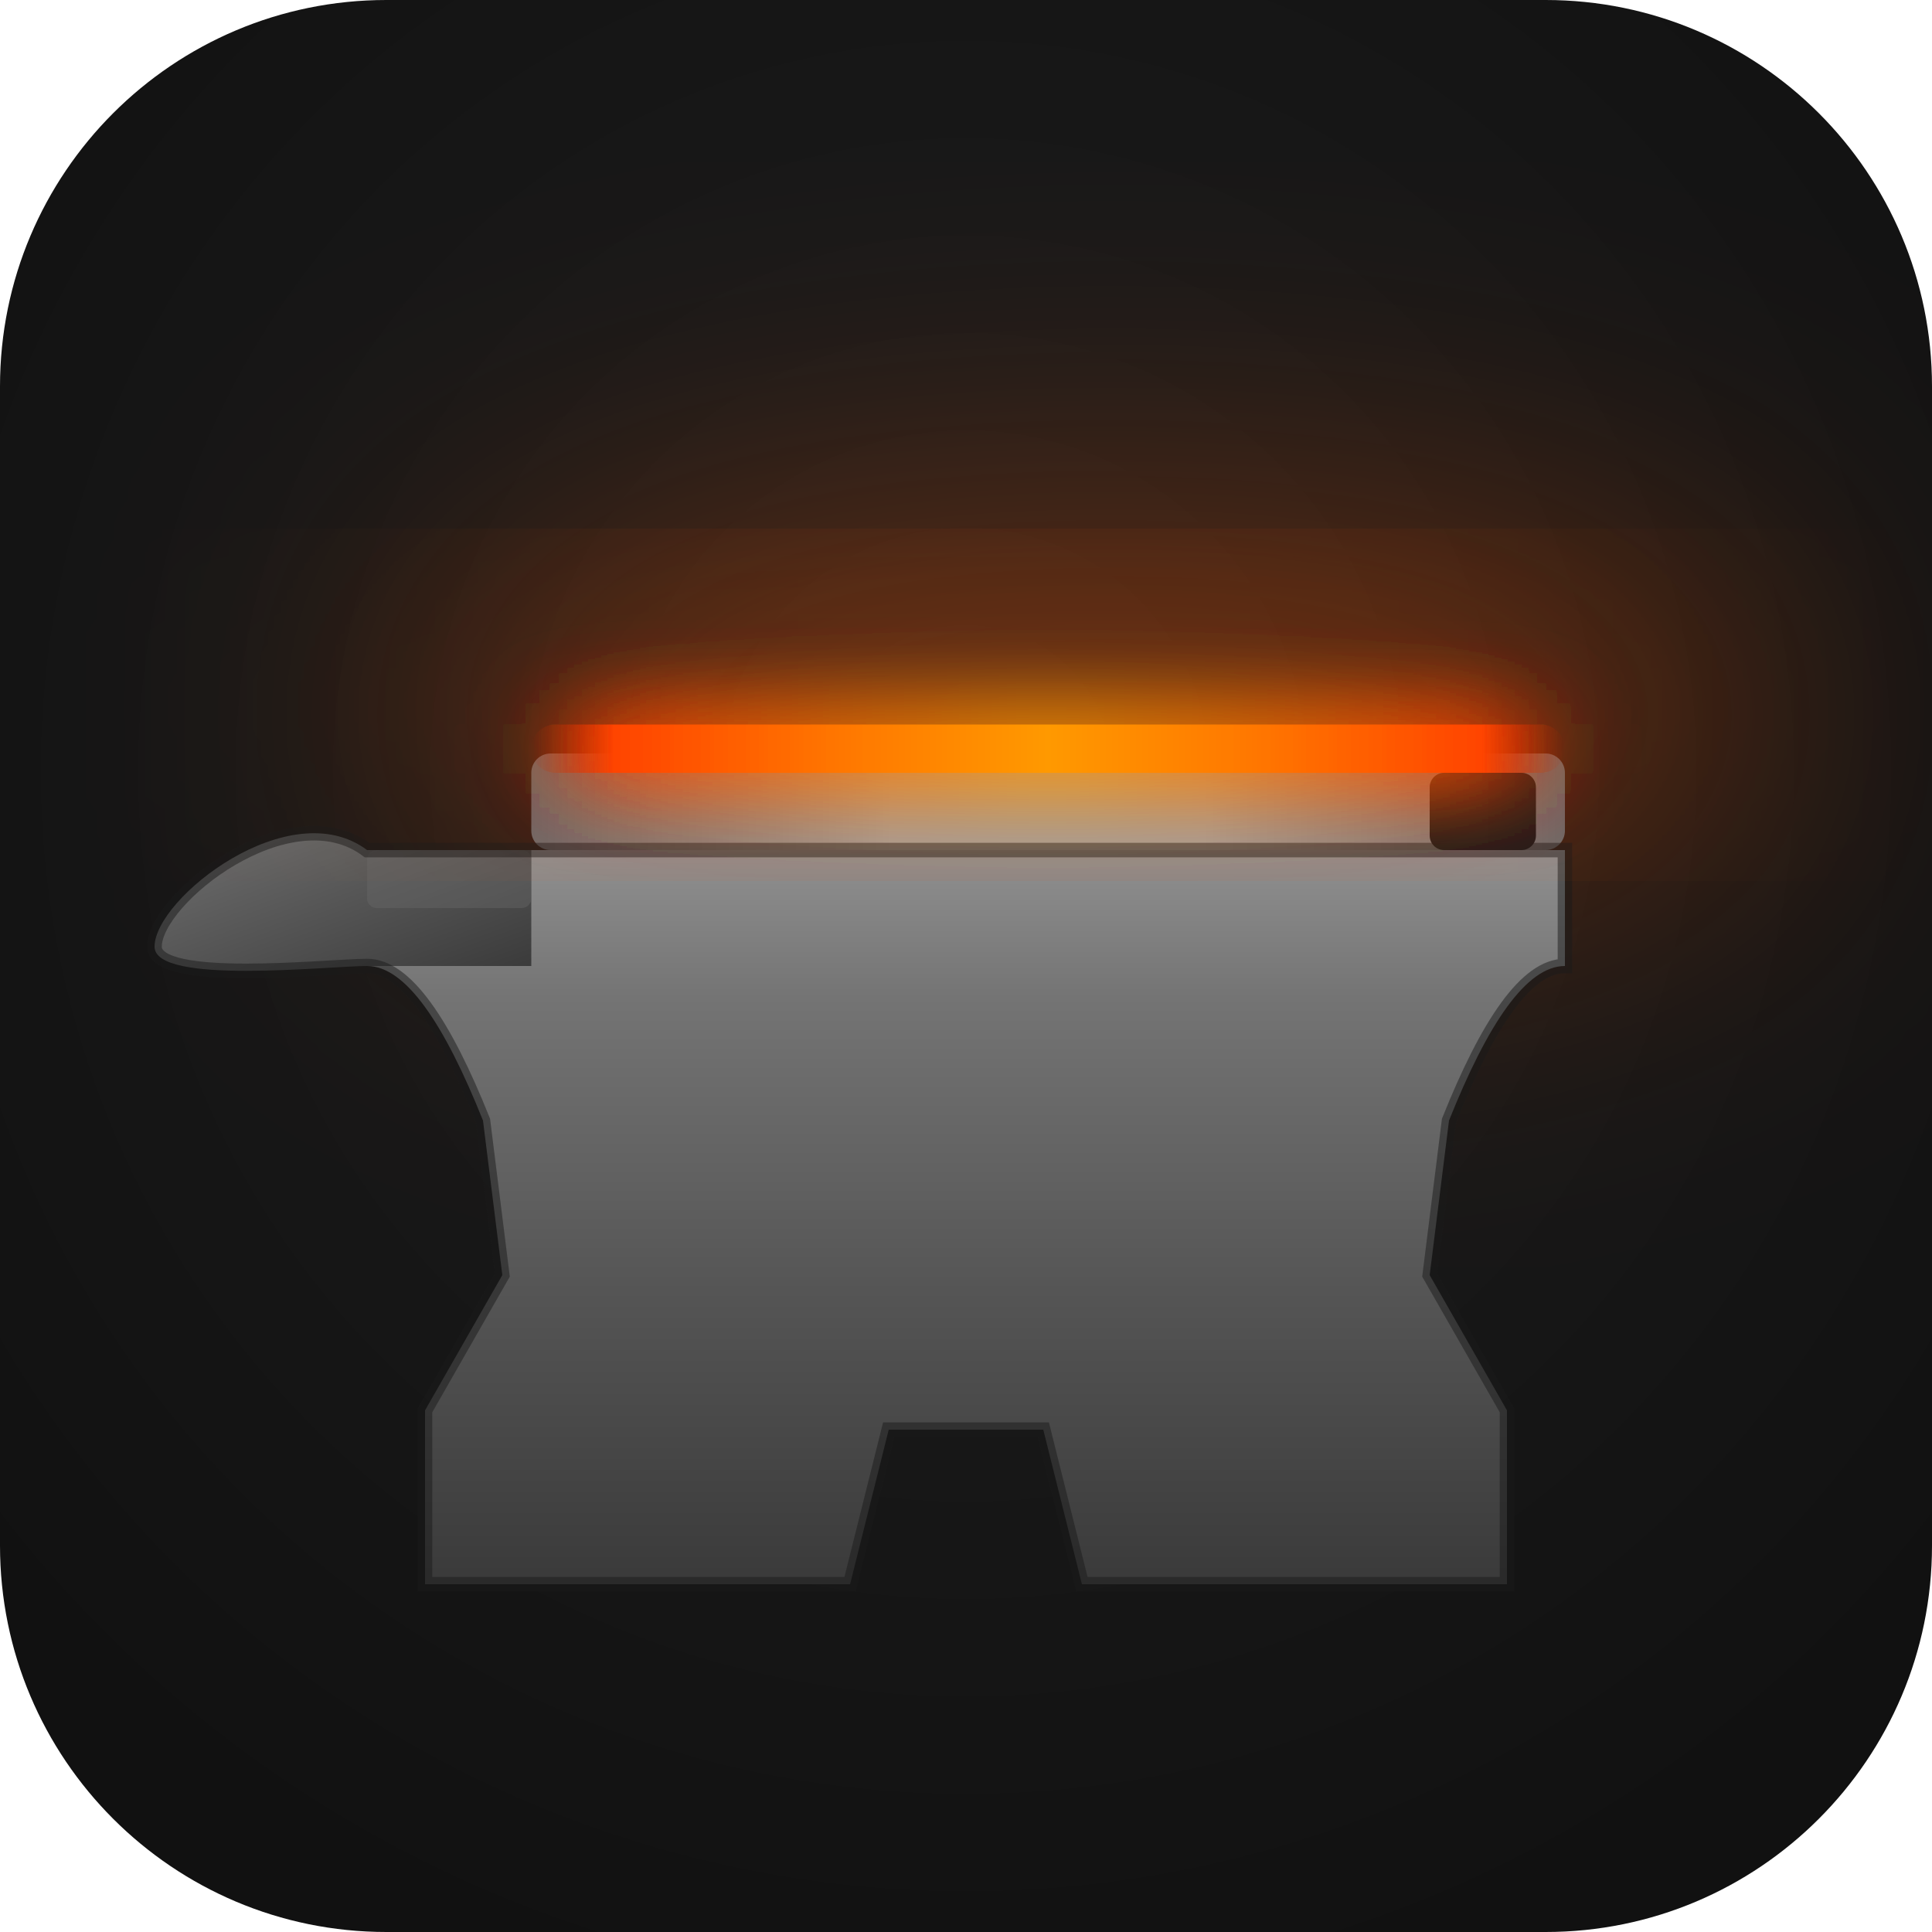
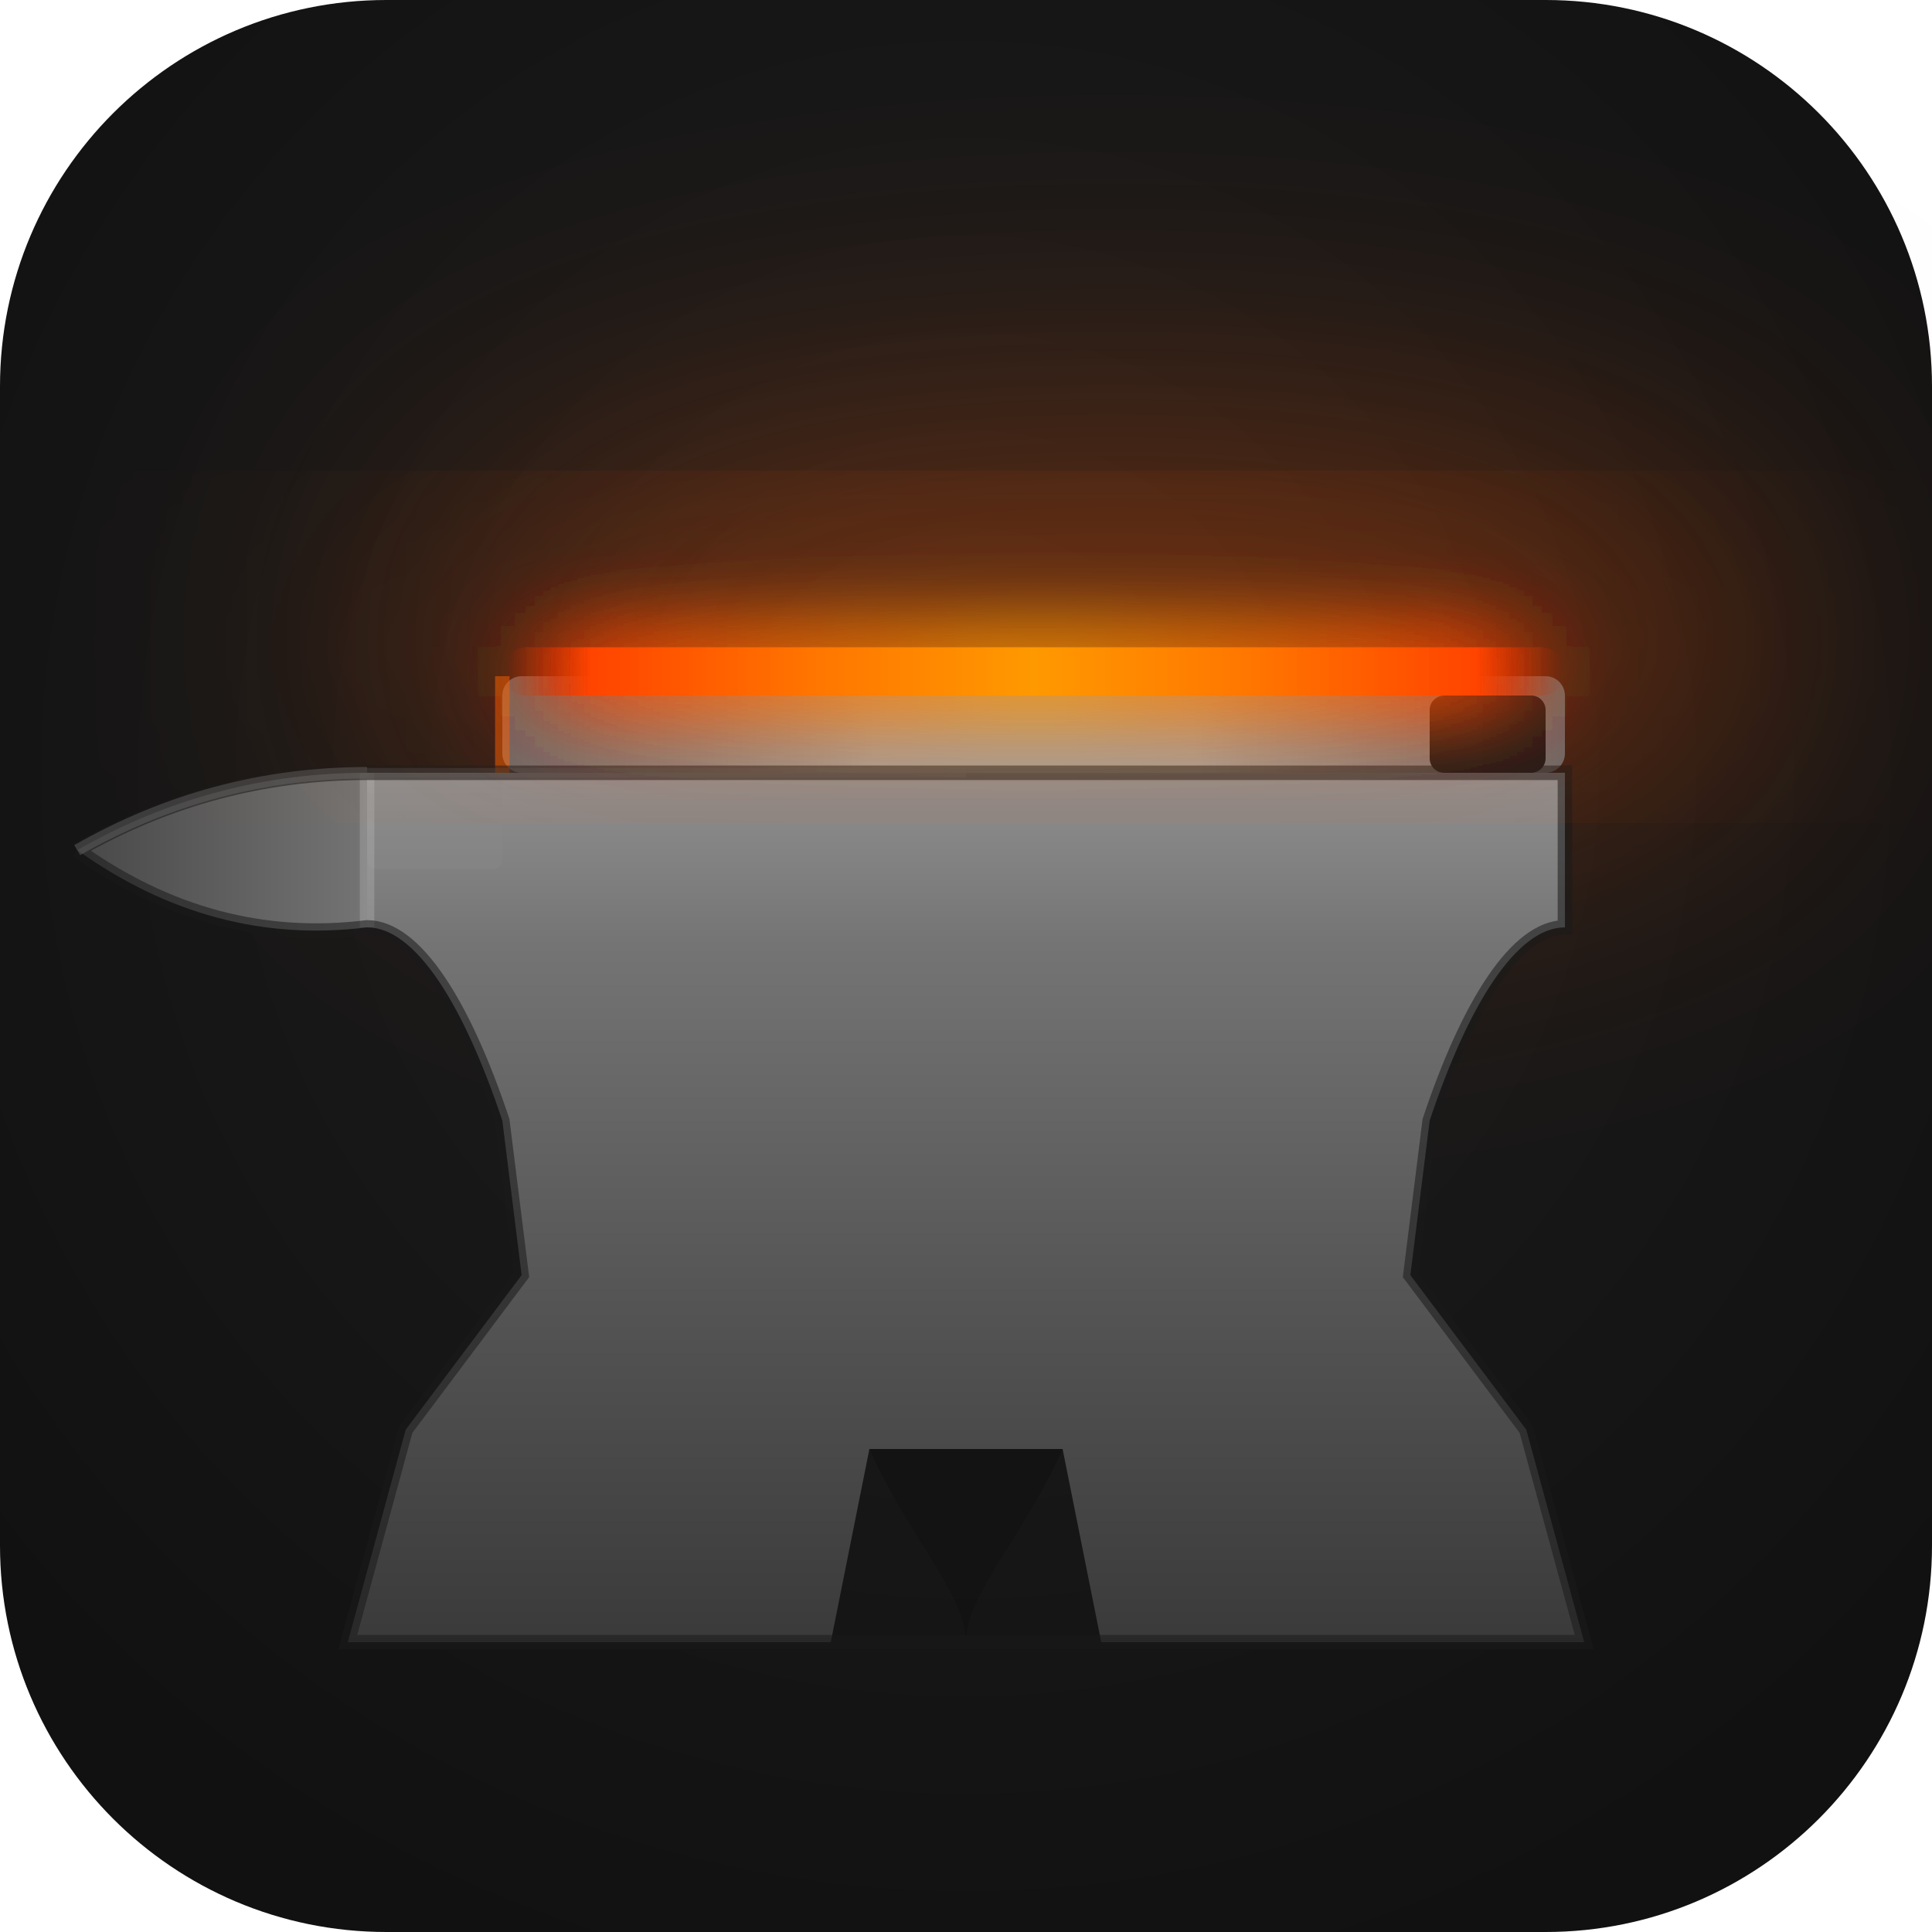
<svg xmlns="http://www.w3.org/2000/svg" viewBox="0 0 200 200">
  <defs>
    <radialGradient id="bg" cx="50%" cy="40%" r="65%">
      <stop offset="0%" stop-color="#1e1e1e" />
      <stop offset="100%" stop-color="#111111" />
    </radialGradient>
    <linearGradient id="steel" x1="0" y1="0" x2="0" y2="1">
      <stop offset="0%" stop-color="#909090" />
      <stop offset="20%" stop-color="#747474" />
      <stop offset="60%" stop-color="#555555" />
      <stop offset="100%" stop-color="#3a3a3a" />
    </linearGradient>
-     <linearGradient id="horn-grad" x1="0" y1="0" x2="1" y2="1">
-       <stop offset="0%" stop-color="#707070" />
-       <stop offset="100%" stop-color="#3a3a3a" />
+     <linearGradient id="horn-grad" x1="1" y1="0" x2="0" y2="0">
+       <stop offset="0%" stop-color="#747474" />
+       <stop offset="100%" stop-color="#484848" />
    </linearGradient>
    <linearGradient id="face" x1="0" y1="0" x2="1" y2="0">
      <stop offset="0%" stop-color="#6a6a6a" />
      <stop offset="35%" stop-color="#a0a0a0" />
      <stop offset="65%" stop-color="#a0a0a0" />
      <stop offset="100%" stop-color="#6a6a6a" />
    </linearGradient>
    <linearGradient id="ember" x1="0" y1="0" x2="1" y2="0">
      <stop offset="0%" stop-color="#bb2200" stop-opacity="0" />
      <stop offset="8%" stop-color="#ff4400" />
      <stop offset="30%" stop-color="#ff7700" />
      <stop offset="50%" stop-color="#ff9900" />
      <stop offset="70%" stop-color="#ff7700" />
      <stop offset="92%" stop-color="#ff4400" />
      <stop offset="100%" stop-color="#bb2200" stop-opacity="0" />
    </linearGradient>
    <filter id="glow-edge" x="-20%" y="-600%" width="140%" height="1400%">
      <feGaussianBlur in="SourceGraphic" stdDeviation="4.5" result="blur" />
      <feMerge>
        <feMergeNode in="blur" />
        <feMergeNode in="blur" />
        <feMergeNode in="SourceGraphic" />
      </feMerge>
    </filter>
    <filter id="glow-halo" x="-80%" y="-80%" width="260%" height="260%">
      <feGaussianBlur stdDeviation="18" />
    </filter>
  </defs>
  <rect width="200" height="200" rx="40" fill="url(#bg)" />
-   <ellipse cx="115" cy="74" rx="72" ry="22" fill="#ff5500" opacity="0.32" filter="url(#glow-halo)" />
-   <path d="     M 55,88     L 162,88     L 162,100     C 158,100 154,106 150,116     L 148,132     L 156,146     L 156,164     L 112,164     L 108,148     L 92,148     L 88,164     L 44,164     L 44,146     L 52,132     L 50,116     C 46,106 42,100 38,100     L 38,88     Z   " fill="url(#steel)" />
-   <path d="     M 38,88     L 55,88     L 55,100     C 46,100 40,100 38,100     C 34,100 16,102 16,98     C 16,93 30,82 38,88     Z   " fill="url(#horn-grad)" />
-   <rect x="55" y="78" width="107" height="10" rx="2" fill="url(#face)" />
-   <rect x="148" y="80" width="11" height="8" rx="1.5" fill="#111111" opacity="0.9" />
-   <rect x="38" y="88" width="17" height="6" rx="1" fill="#6a6a6a" opacity="0.4" />
-   <path d="     M 55,88 L 38,88     C 30,82 16,93 16,98     C 16,102 34,100 38,100     C 42,100 46,106 50,116     L 52,132 L 44,146 L 44,164     L 88,164 L 92,148 L 108,148     L 112,164 L 156,164 L 156,146     L 148,132 L 150,116     C 154,106 158,100 162,100     L 162,88 L 55,88   " fill="none" stroke="#1a1a1a" stroke-width="1.5" opacity="0.5" />
-   <rect x="45" y="66" width="122" height="14" rx="6" fill="#ff5500" opacity="0.38" filter="url(#glow-halo)" />
-   <rect x="55" y="75" width="107" height="5" rx="2.5" fill="url(#ember)" filter="url(#glow-edge)" />
+   <ellipse cx="115" cy="66" rx="72" ry="22" fill="#ff5500" opacity="0.32" filter="url(#glow-halo)" />
+   <path d="     M 38,80     L 162,80     L 162,96     C 157,96 152,104 148,116     L 146,132     L 158,148     L 164,170     L 114,170     L 110,150     L 90,150     L 86,170     L 36,170     L 42,148     L 54,132     L 52,116     C 48,104 43,96 38,96     Z   " fill="url(#steel)" />
+   <path d="M 90,150 C 94,159 100,165 100,170 C 100,165 106,159 110,150 Z" fill="#111111" opacity="0.75" />
+   <path d="     M 8,88     Q 22,80 38,80     L 38,96     Q 22,98 8,88     Z   " fill="url(#horn-grad)" />
+   <rect x="52" y="70" width="110" height="10" rx="2" fill="url(#face)" />
+   <rect x="148" y="72" width="12" height="8" rx="1.5" fill="#111111" opacity="0.9" />
+   <rect x="38" y="80" width="14" height="10" rx="1" fill="#888888" opacity="0.30" />
+   <path d="M 8,88 Q 22,80 38,80" fill="none" stroke="#c8c8c8" stroke-width="1.2" opacity="0.45" />
+   <line x1="38" y1="80" x2="38" y2="96" stroke="#b8b8b8" stroke-width="1.5" opacity="0.35" />
+   <line x1="38" y1="80" x2="100" y2="80" stroke="#b0b0b0" stroke-width="1.0" opacity="0.30" />
+   <line x1="52" y1="70" x2="52" y2="80" stroke="#ff6600" stroke-width="1.5" opacity="0.50" />
+   <path d="     M 8,88     Q 22,80 38,80     L 162,80     L 162,96     C 157,96 152,104 148,116     L 146,132 L 158,148 L 164,170     L 36,170     L 42,148 L 54,132 L 52,116     C 48,104 43,96 38,96     Q 22,98 8,88   " fill="none" stroke="#1a1a1a" stroke-width="1.5" opacity="0.55" />
+   <rect x="42" y="60" width="130" height="14" rx="6" fill="#ff5500" opacity="0.38" filter="url(#glow-halo)" />
+   <rect x="52" y="67" width="110" height="5" rx="2.5" fill="url(#ember)" filter="url(#glow-edge)" />
</svg>
